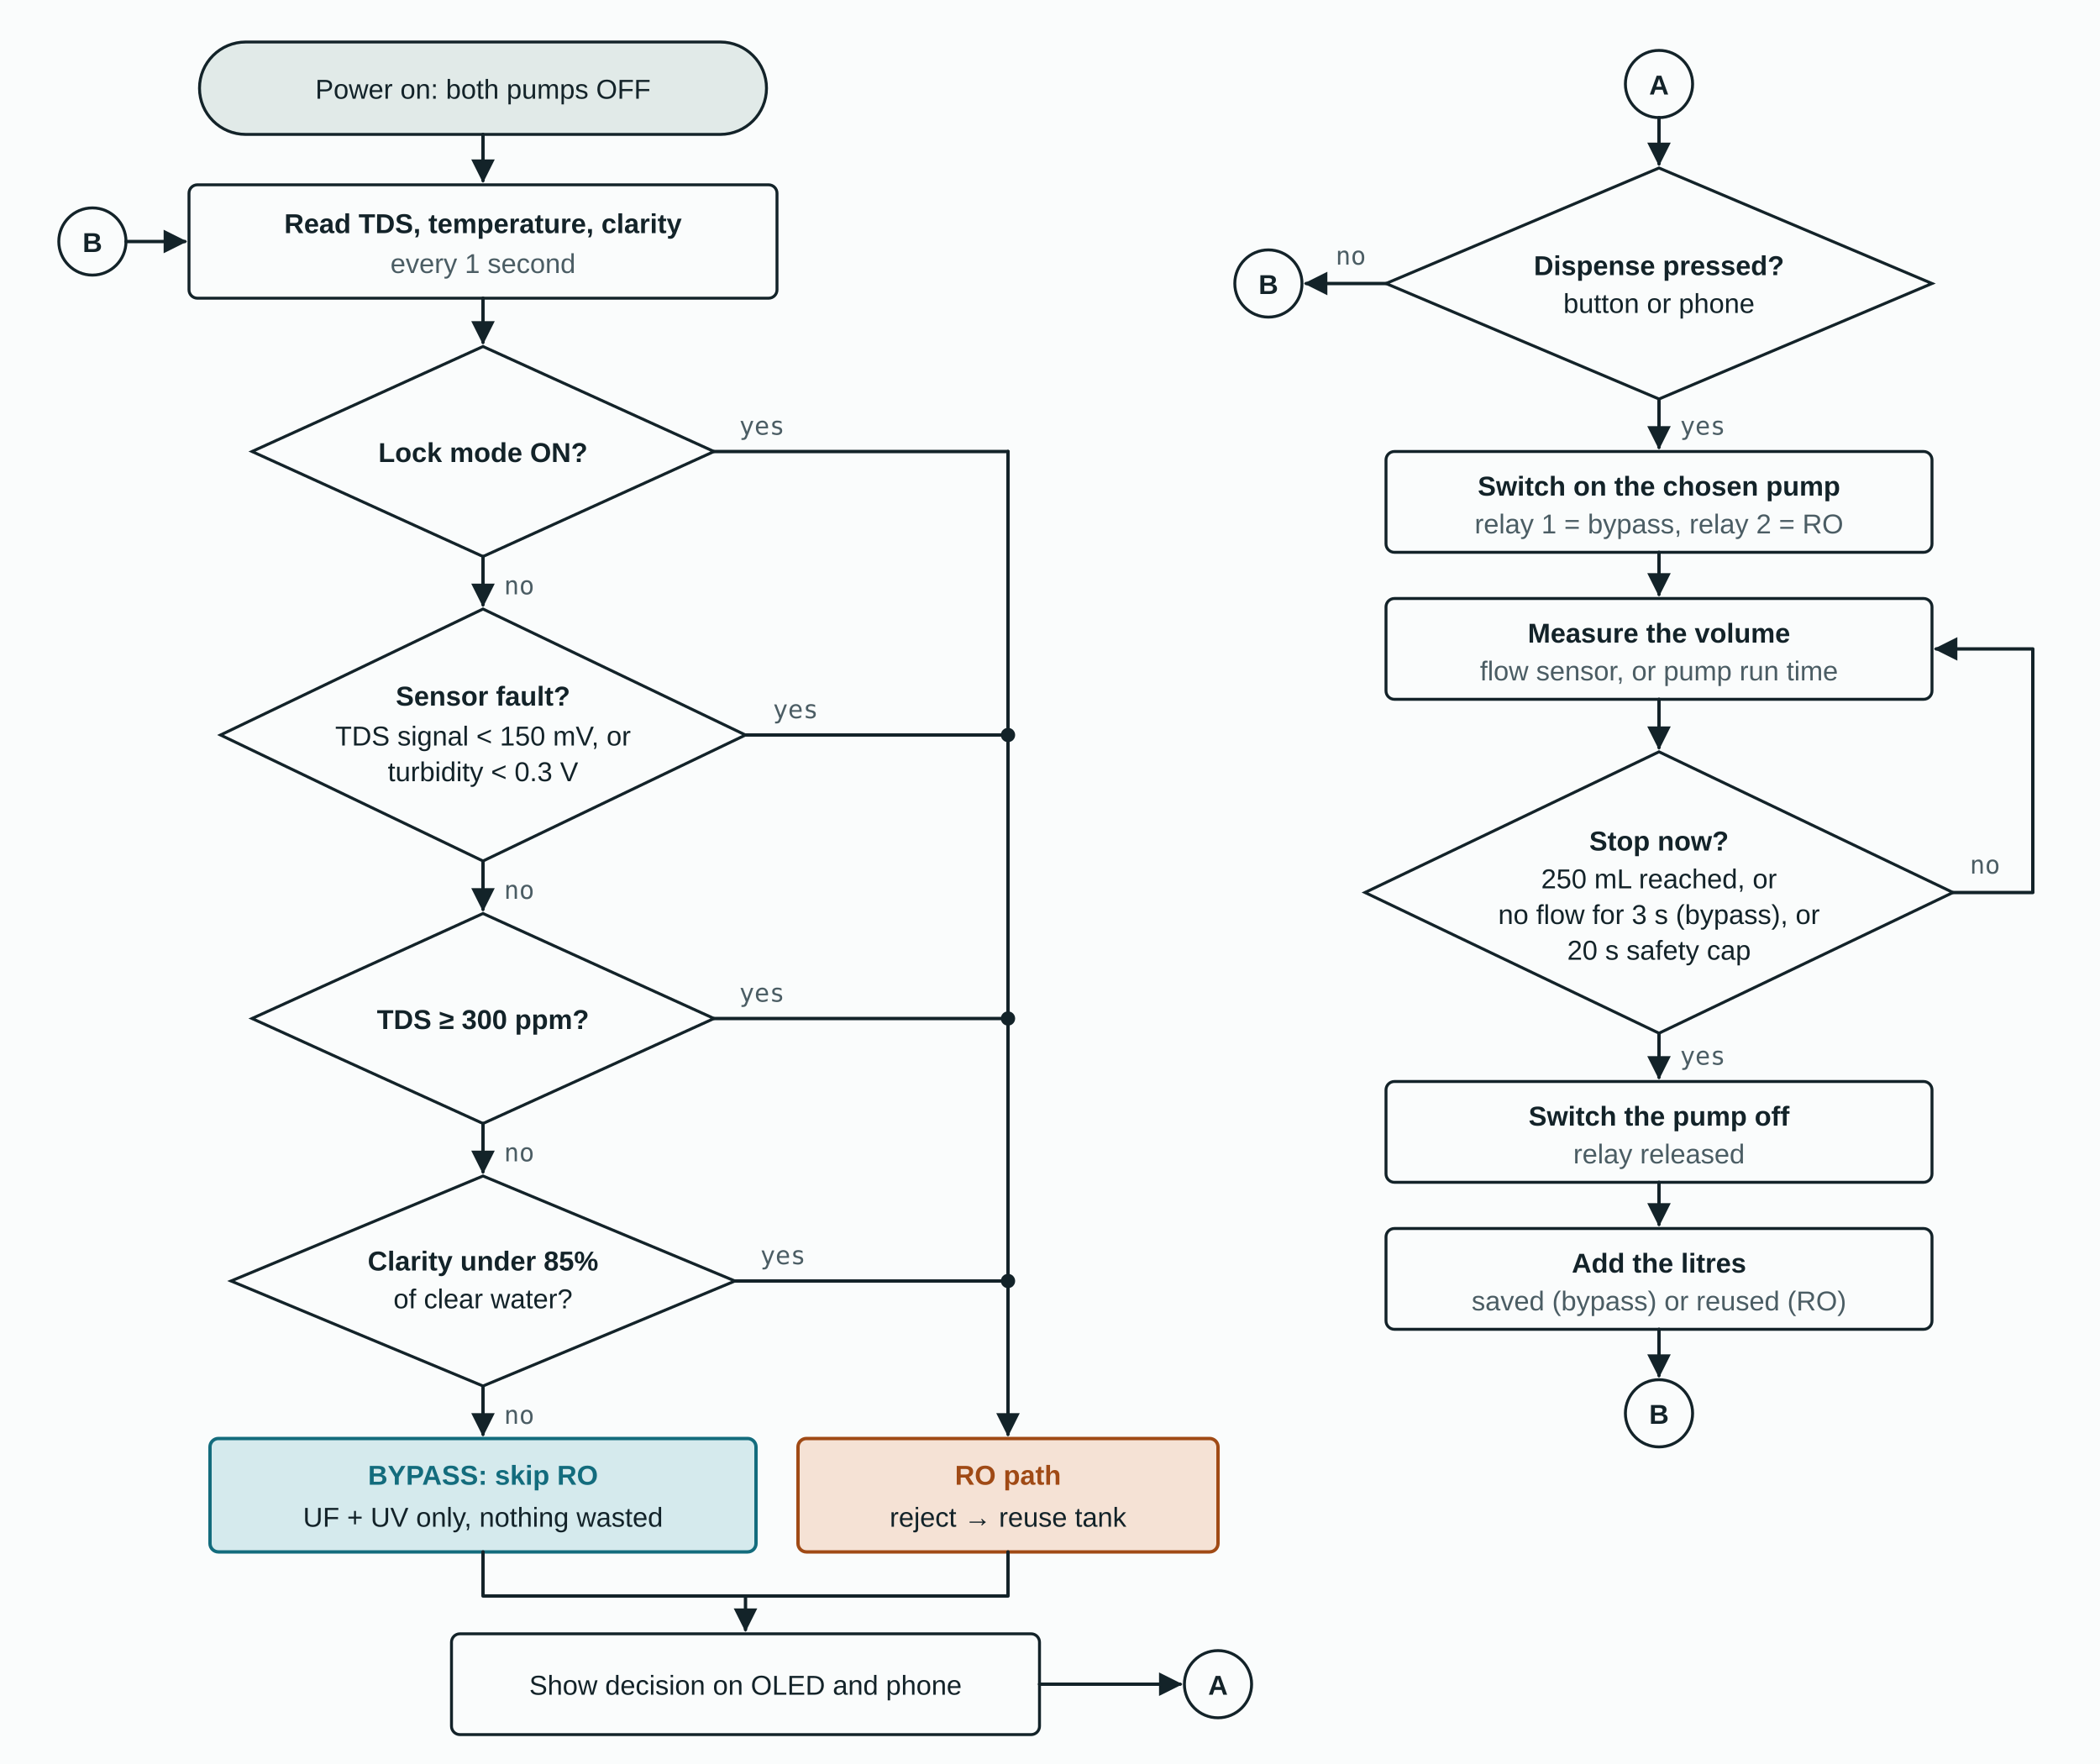
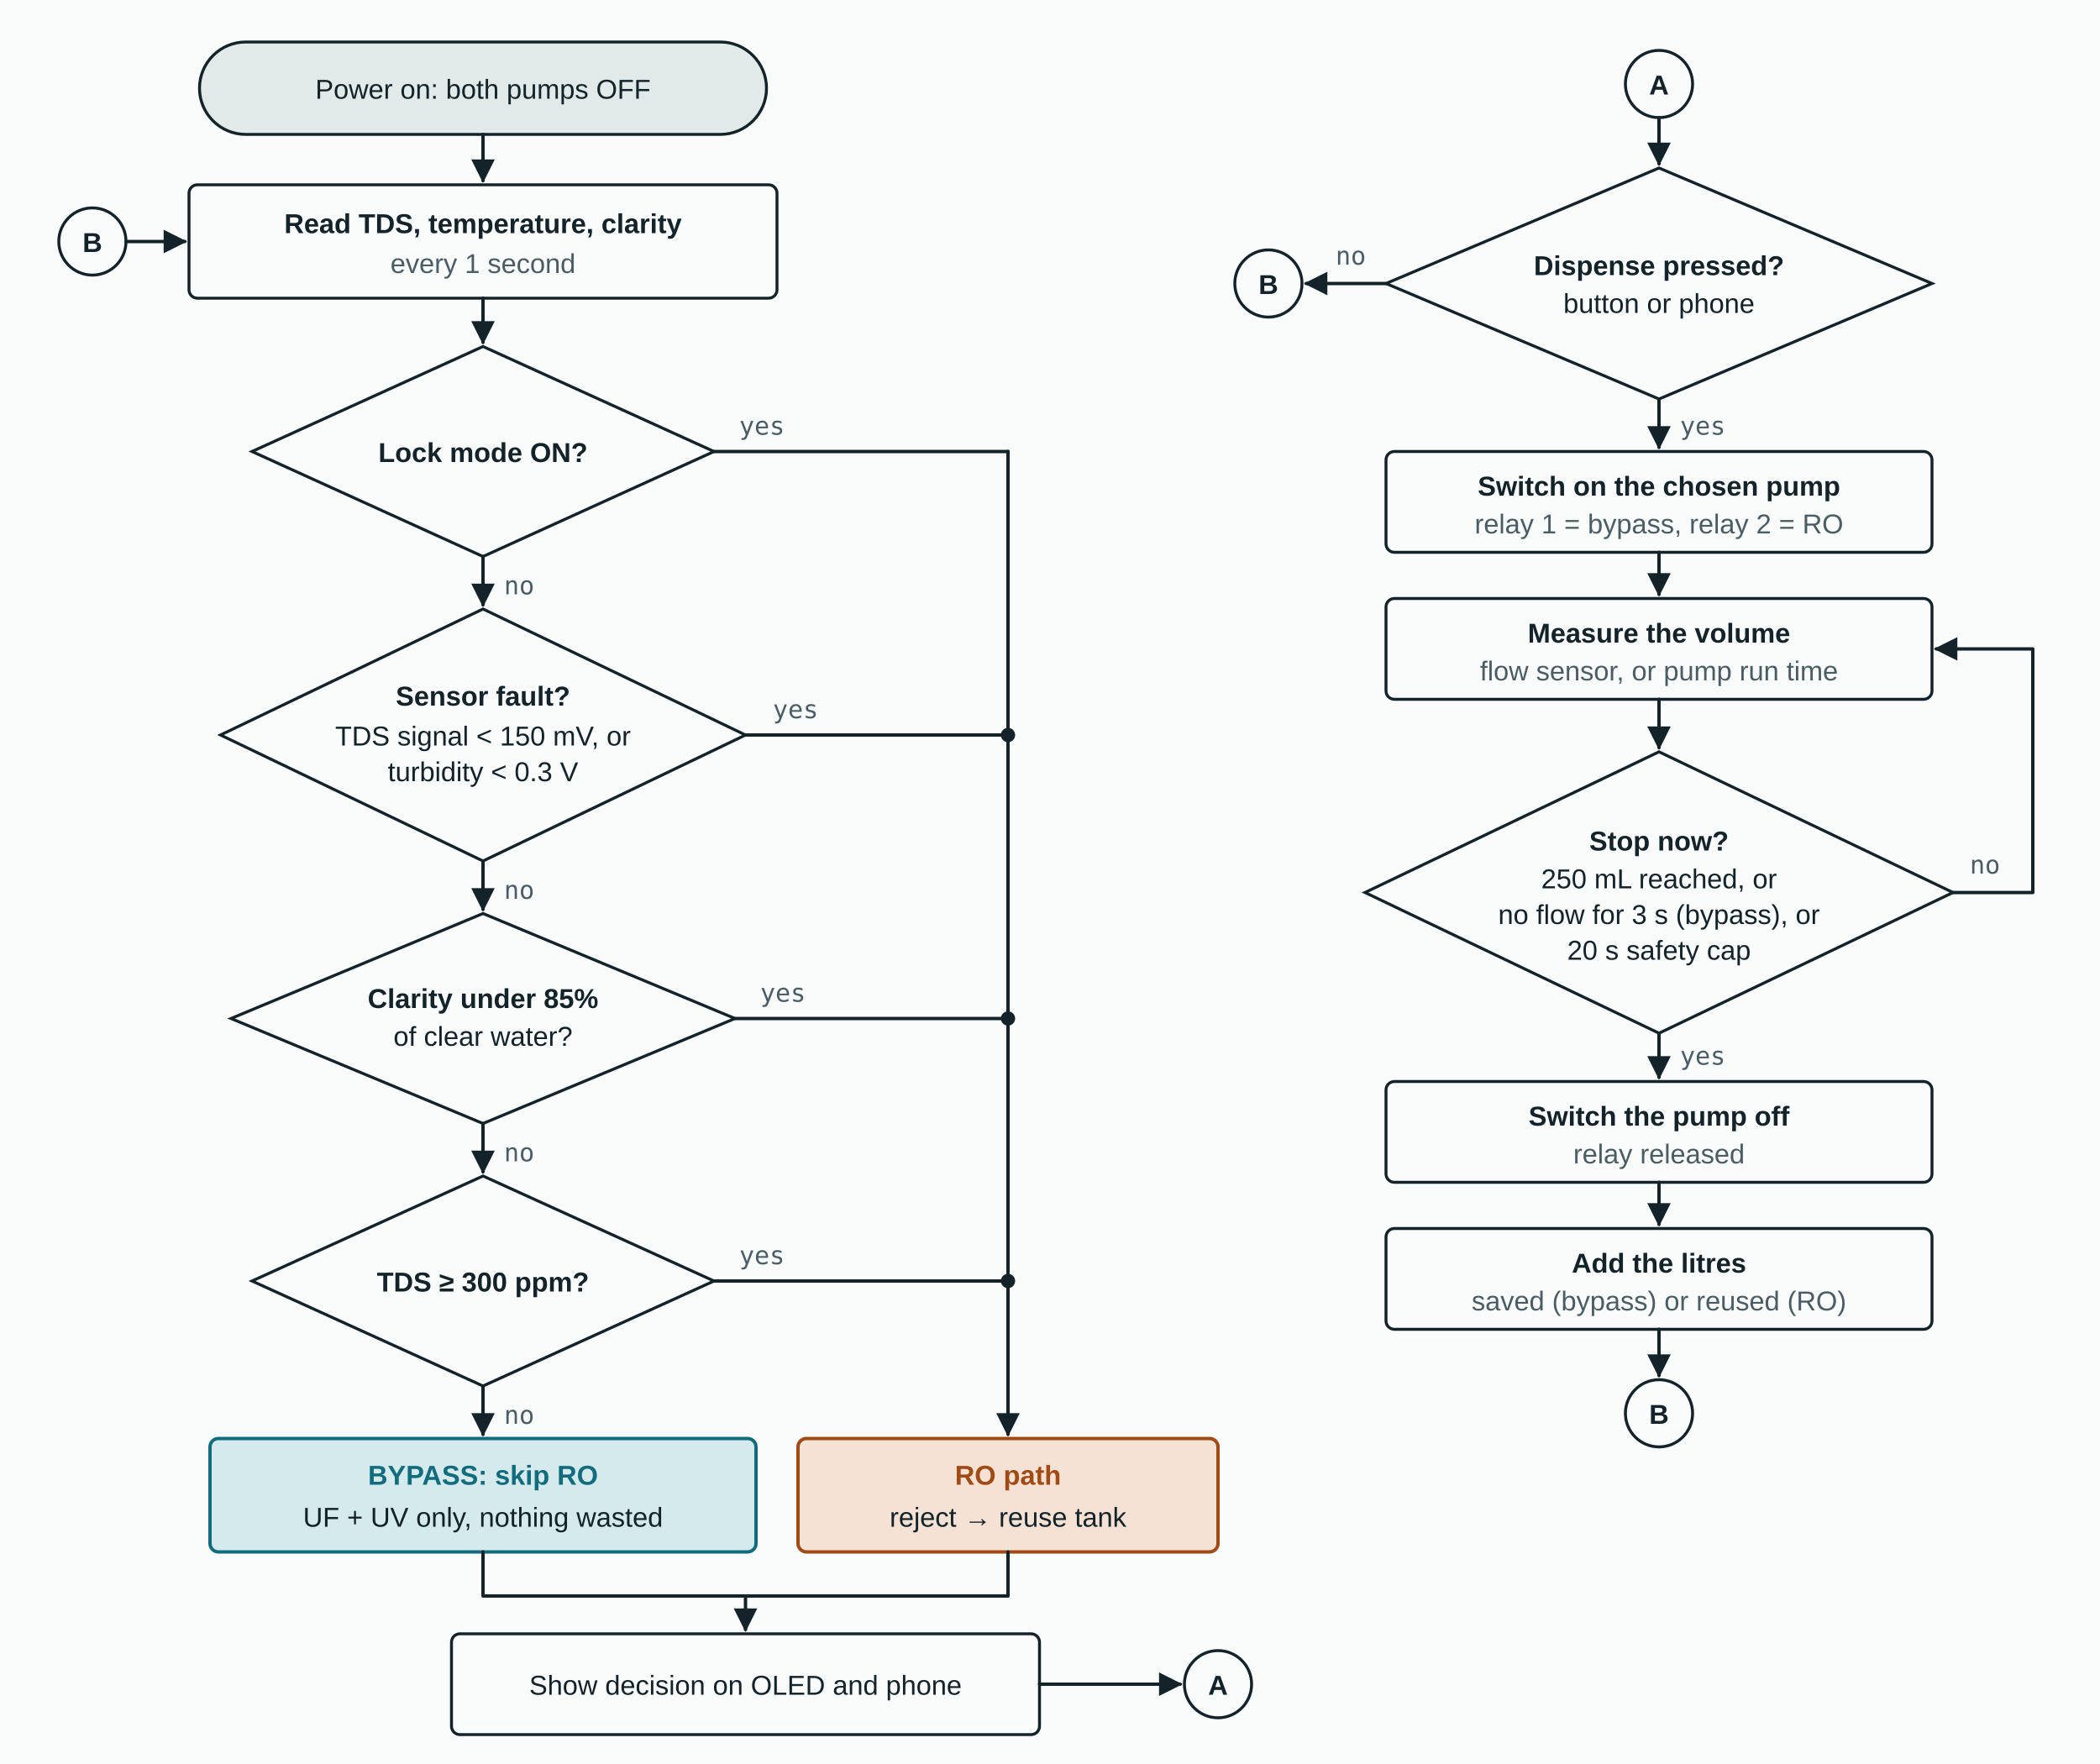
- <svg xmlns="http://www.w3.org/2000/svg" width="1000" height="840" class="sch fc" viewBox="0 0 1000 840" role="img" aria-label="Flowchart. Power on with both pumps off, then read sensors every second. Four checks in order: lock mode on, sensor fault, TDS at or above 300 ppm, clarity under 85 percent. Any yes leads to the RO path; four no answers lead to bypass. The decision is shown on the OLED and phone. When Dispense is pressed: switch on the chosen pump through its relay and measure the volume, by flow sensor on the bypass path or by run time on the RO path, until 250 mL, no flow for 3 seconds, or a 20 second cap. Then switch the pump off, add the litres saved or reused, and return to reading sensors.">
+ <svg xmlns="http://www.w3.org/2000/svg" width="1000" height="840" class="sch fc" viewBox="0 0 1000 840" role="img" aria-label="Flowchart. Power on with both pumps off, then read sensors every second. Four checks in order: lock mode on, sensor fault, clarity under 85 percent, TDS at or above 300 ppm. Any yes leads to the RO path; four no answers lead to bypass. The decision is shown on the OLED and phone. When Dispense is pressed: switch on the chosen pump through its relay and measure the volume, by flow sensor on the bypass path or by run time on the RO path, until 250 mL, no flow for 3 seconds, or a 20 second cap. Then switch the pump off, add the litres saved or reused, and return to reading sensors.">
  <style>
.sch { color: #132329; font-family: 'IBM Plex Mono', Menlo, Consolas, monospace; }
.sch text { fill: currentColor; font-size: 12px; }
.sch .ttl { font-family: 'IBM Plex Sans', 'Segoe UI', Arial, sans-serif; font-weight: 600; font-size: 13px; }
.sch .mu { fill: #4B5D64; }
.sch .w { fill: none; stroke: currentColor; stroke-width: 1.6; stroke-linecap: round; stroke-linejoin: round; }
.sch .bx { fill: #FAFCFC; stroke: currentColor; stroke-width: 1.4; }
.sch .md { fill: #E1EAE8; stroke: currentColor; stroke-width: 1.4; }
.sch .res, .sch .sw { fill: #FAFCFC; stroke: currentColor; stroke-width: 1.4; }
.sch .pl { stroke: currentColor; stroke-width: 2.6; }
.sch .dot { fill: currentColor; }
.sch .tag rect { fill: #D5EAED; stroke: #136C7D; stroke-width: 1.2; }
.sch .tag text { fill: #136C7D; font-weight: 600; }
.sch .tag.pwr rect { fill: #F5E2D5; stroke: #A04A15; }
.sch .tag.pwr text { fill: #A04A15; }
.sch .dio { fill: #FAFCFC; stroke: currentColor; stroke-width: 1.4; }
.fc text { font-family: 'IBM Plex Sans', 'Segoe UI', Arial, sans-serif; font-size: 13px; fill: currentColor; }
.fc .b { font-weight: 600; }
.fc .proc { fill: #FAFCFC; stroke: currentColor; stroke-width: 1.4; }
.fc .term { fill: #E1EAE8; stroke: currentColor; stroke-width: 1.4; }
.fc .byp { fill: #D5EAED; stroke: #136C7D; stroke-width: 1.6; }
.fc .ro { fill: #F5E2D5; stroke: #A04A15; stroke-width: 1.6; }
.fc .tt { fill: #136C7D; }
.fc .tc { fill: #A04A15; }
.fc .yn { font-family: 'IBM Plex Mono', Menlo, Consolas, monospace; font-size: 12px; fill: #4B5D64; }
.rig .tube { fill: none; stroke: #136C7D; stroke-width: 5; stroke-linecap: round; stroke-linejoin: round; }
.rig .water { fill: #D5EAED; stroke: none; }
.rig .vessel { fill: none; stroke: currentColor; stroke-width: 1.6; }
.rig .probe { stroke: currentColor; stroke-width: 2.4; }
.rig .cable { stroke: currentColor; stroke-width: 1.2; stroke-dasharray: 3 3; fill: none; }
</style>
  <defs>
    <g id="gnd" stroke="currentColor" stroke-width="1.6" stroke-linecap="round">
      <line x1="-10" y1="0" x2="10" y2="0" />
      <line x1="-6" y1="4" x2="6" y2="4" />
      <line x1="-2" y1="8" x2="2" y2="8" />
    </g>
    <marker id="ah" viewBox="0 0 10 10" refX="9" refY="5" markerWidth="7" markerHeight="7" orient="auto-start-reverse">
      <path d="M0,0 L10,5 L0,10 z" fill="currentColor" />
    </marker>
    <marker id="ahT" viewBox="0 0 10 10" refX="8" refY="5" markerWidth="4" markerHeight="4" orient="auto-start-reverse">
      <path d="M0,0 L10,5 L0,10 z" style="fill:#136C7D" />
    </marker>
  </defs>
  <rect x="0" y="0" width="1000" height="840" fill="#FAFCFC" />
  <rect class="term" x="95" y="20" width="270" height="44" rx="22" />
  <text x="230" y="47" text-anchor="middle">Power on: both pumps OFF</text>
  <path class="w" d="M230 64 V86" marker-end="url(#ah)" />
  <circle class="proc" cx="44" cy="115" r="16" />
  <text class="b" x="44" y="120" text-anchor="middle">B</text>
  <path class="w" d="M60 115 H88" marker-end="url(#ah)" />
  <rect class="proc" x="90" y="88" width="280" height="54" rx="4" />
  <text class="b" x="230" y="111" text-anchor="middle">Read TDS, temperature, clarity</text>
  <text x="230" y="130" text-anchor="middle" style="fill:#4B5D64">every 1 second</text>
  <path class="w" d="M230 142 V163" marker-end="url(#ah)" />
  <polygon class="proc" points="230,165 340,215 230,265 120,215" />
  <text class="b" x="230" y="220" text-anchor="middle">Lock mode ON?</text>
  <path class="w" d="M230 265 V288" marker-end="url(#ah)" />
  <text class="yn" x="240" y="283">no</text>
  <polygon class="proc" points="230,290 355,350 230,410 105,350" />
  <text class="b" x="230" y="336" text-anchor="middle">Sensor fault?</text>
  <text x="230" y="355" text-anchor="middle">TDS signal &lt; 150 mV, or</text>
  <text x="230" y="372" text-anchor="middle">turbidity &lt; 0.3 V</text>
  <path class="w" d="M230 410 V433" marker-end="url(#ah)" />
  <text class="yn" x="240" y="428">no</text>
-   <polygon class="proc" points="230,435 340,485 230,535 120,485" />
-   <text class="b" x="230" y="490" text-anchor="middle">TDS ≥ 300 ppm?</text>
+   <polygon class="proc" points="230,435 350,485 230,535 110,485" />
+   <text class="b" x="230" y="480" text-anchor="middle">Clarity under 85%</text>
+   <text x="230" y="498" text-anchor="middle">of clear water?</text>
  <path class="w" d="M230 535 V558" marker-end="url(#ah)" />
  <text class="yn" x="240" y="553">no</text>
-   <polygon class="proc" points="230,560 350,610 230,660 110,610" />
-   <text class="b" x="230" y="605" text-anchor="middle">Clarity under 85%</text>
-   <text x="230" y="623" text-anchor="middle">of clear water?</text>
+   <polygon class="proc" points="230,560 340,610 230,660 120,610" />
+   <text class="b" x="230" y="615" text-anchor="middle">TDS ≥ 300 ppm?</text>
  <path class="w" d="M230 660 V683" marker-end="url(#ah)" />
  <text class="yn" x="240" y="678">no</text>
  <rect class="byp" x="100" y="685" width="260" height="54" rx="4" />
  <text class="b tt" x="230" y="707" text-anchor="middle">BYPASS: skip RO</text>
  <text x="230" y="727" text-anchor="middle">UF + UV only, nothing wasted</text>
-   <path class="w" d="M340 215 H480 M355 350 H480 M340 485 H480 M350 610 H480" />
+   <path class="w" d="M340 215 H480 M355 350 H480 M350 485 H480 M340 610 H480" />
  <path class="w" d="M480 215 V683" marker-end="url(#ah)" />
  <circle class="dot" cx="480" cy="350" r="3.4" />
  <circle class="dot" cx="480" cy="485" r="3.4" />
  <circle class="dot" cx="480" cy="610" r="3.4" />
  <text class="yn" x="352" y="207">yes</text>
  <text class="yn" x="368" y="342">yes</text>
-   <text class="yn" x="352" y="477">yes</text>
-   <text class="yn" x="362" y="602">yes</text>
+   <text class="yn" x="362" y="477">yes</text>
+   <text class="yn" x="352" y="602">yes</text>
  <rect class="ro" x="380" y="685" width="200" height="54" rx="4" />
  <text class="b tc" x="480" y="707" text-anchor="middle">RO path</text>
  <text x="480" y="727" text-anchor="middle">reject → reuse tank</text>
  <path class="w" d="M230 739 V760 H480 V739" />
  <path class="w" d="M355 760 V776" marker-end="url(#ah)" />
  <rect class="proc" x="215" y="778" width="280" height="48" rx="4" />
  <text x="355" y="807" text-anchor="middle">Show decision on OLED and phone</text>
  <path class="w" d="M495 802 H562" marker-end="url(#ah)" />
  <circle class="proc" cx="580" cy="802" r="16" />
  <text class="b" x="580" y="807" text-anchor="middle">A</text>
  <circle class="proc" cx="790" cy="40" r="16" />
  <text class="b" x="790" y="45" text-anchor="middle">A</text>
  <path class="w" d="M790 56 V78" marker-end="url(#ah)" />
  <polygon class="proc" points="790,80 920,135 790,190 660,135" />
  <text class="b" x="790" y="131" text-anchor="middle">Dispense pressed?</text>
  <text x="790" y="149" text-anchor="middle">button or phone</text>
  <path class="w" d="M660 135 H622" marker-end="url(#ah)" />
  <circle class="proc" cx="604" cy="135" r="16" />
  <text class="b" x="604" y="140" text-anchor="middle">B</text>
  <text class="yn" x="636" y="126">no</text>
  <path class="w" d="M790 190 V213" marker-end="url(#ah)" />
  <text class="yn" x="800" y="207">yes</text>
  <rect class="proc" x="660" y="215" width="260" height="48" rx="4" />
  <text class="b" x="790" y="236" text-anchor="middle">Switch on the chosen pump</text>
  <text x="790" y="254" text-anchor="middle" style="fill:#4B5D64">relay 1 = bypass, relay 2 = RO</text>
  <path class="w" d="M790 263 V283" marker-end="url(#ah)" />
  <rect class="proc" x="660" y="285" width="260" height="48" rx="4" />
  <text class="b" x="790" y="306" text-anchor="middle">Measure the volume</text>
  <text x="790" y="324" text-anchor="middle" style="fill:#4B5D64">flow sensor, or pump run time</text>
  <path class="w" d="M790 333 V356" marker-end="url(#ah)" />
  <polygon class="proc" points="790,358 930,425 790,492 650,425" />
  <text class="b" x="790" y="405" text-anchor="middle">Stop now?</text>
  <text x="790" y="423" text-anchor="middle">250 mL reached, or</text>
  <text x="790" y="440" text-anchor="middle">no flow for 3 s (bypass), or</text>
  <text x="790" y="457" text-anchor="middle">20 s safety cap</text>
  <path class="w" d="M930 425 H968 V309 H922" marker-end="url(#ah)" />
  <text class="yn" x="938" y="416">no</text>
  <path class="w" d="M790 492 V513" marker-end="url(#ah)" />
  <text class="yn" x="800" y="507">yes</text>
  <rect class="proc" x="660" y="515" width="260" height="48" rx="4" />
  <text class="b" x="790" y="536" text-anchor="middle">Switch the pump off</text>
  <text x="790" y="554" text-anchor="middle" style="fill:#4B5D64">relay released</text>
  <path class="w" d="M790 563 V583" marker-end="url(#ah)" />
  <rect class="proc" x="660" y="585" width="260" height="48" rx="4" />
  <text class="b" x="790" y="606" text-anchor="middle">Add the litres</text>
  <text x="790" y="624" text-anchor="middle" style="fill:#4B5D64">saved (bypass) or reused (RO)</text>
  <path class="w" d="M790 633 V655" marker-end="url(#ah)" />
  <circle class="proc" cx="790" cy="673" r="16" />
  <text class="b" x="790" y="678" text-anchor="middle">B</text>
</svg>
